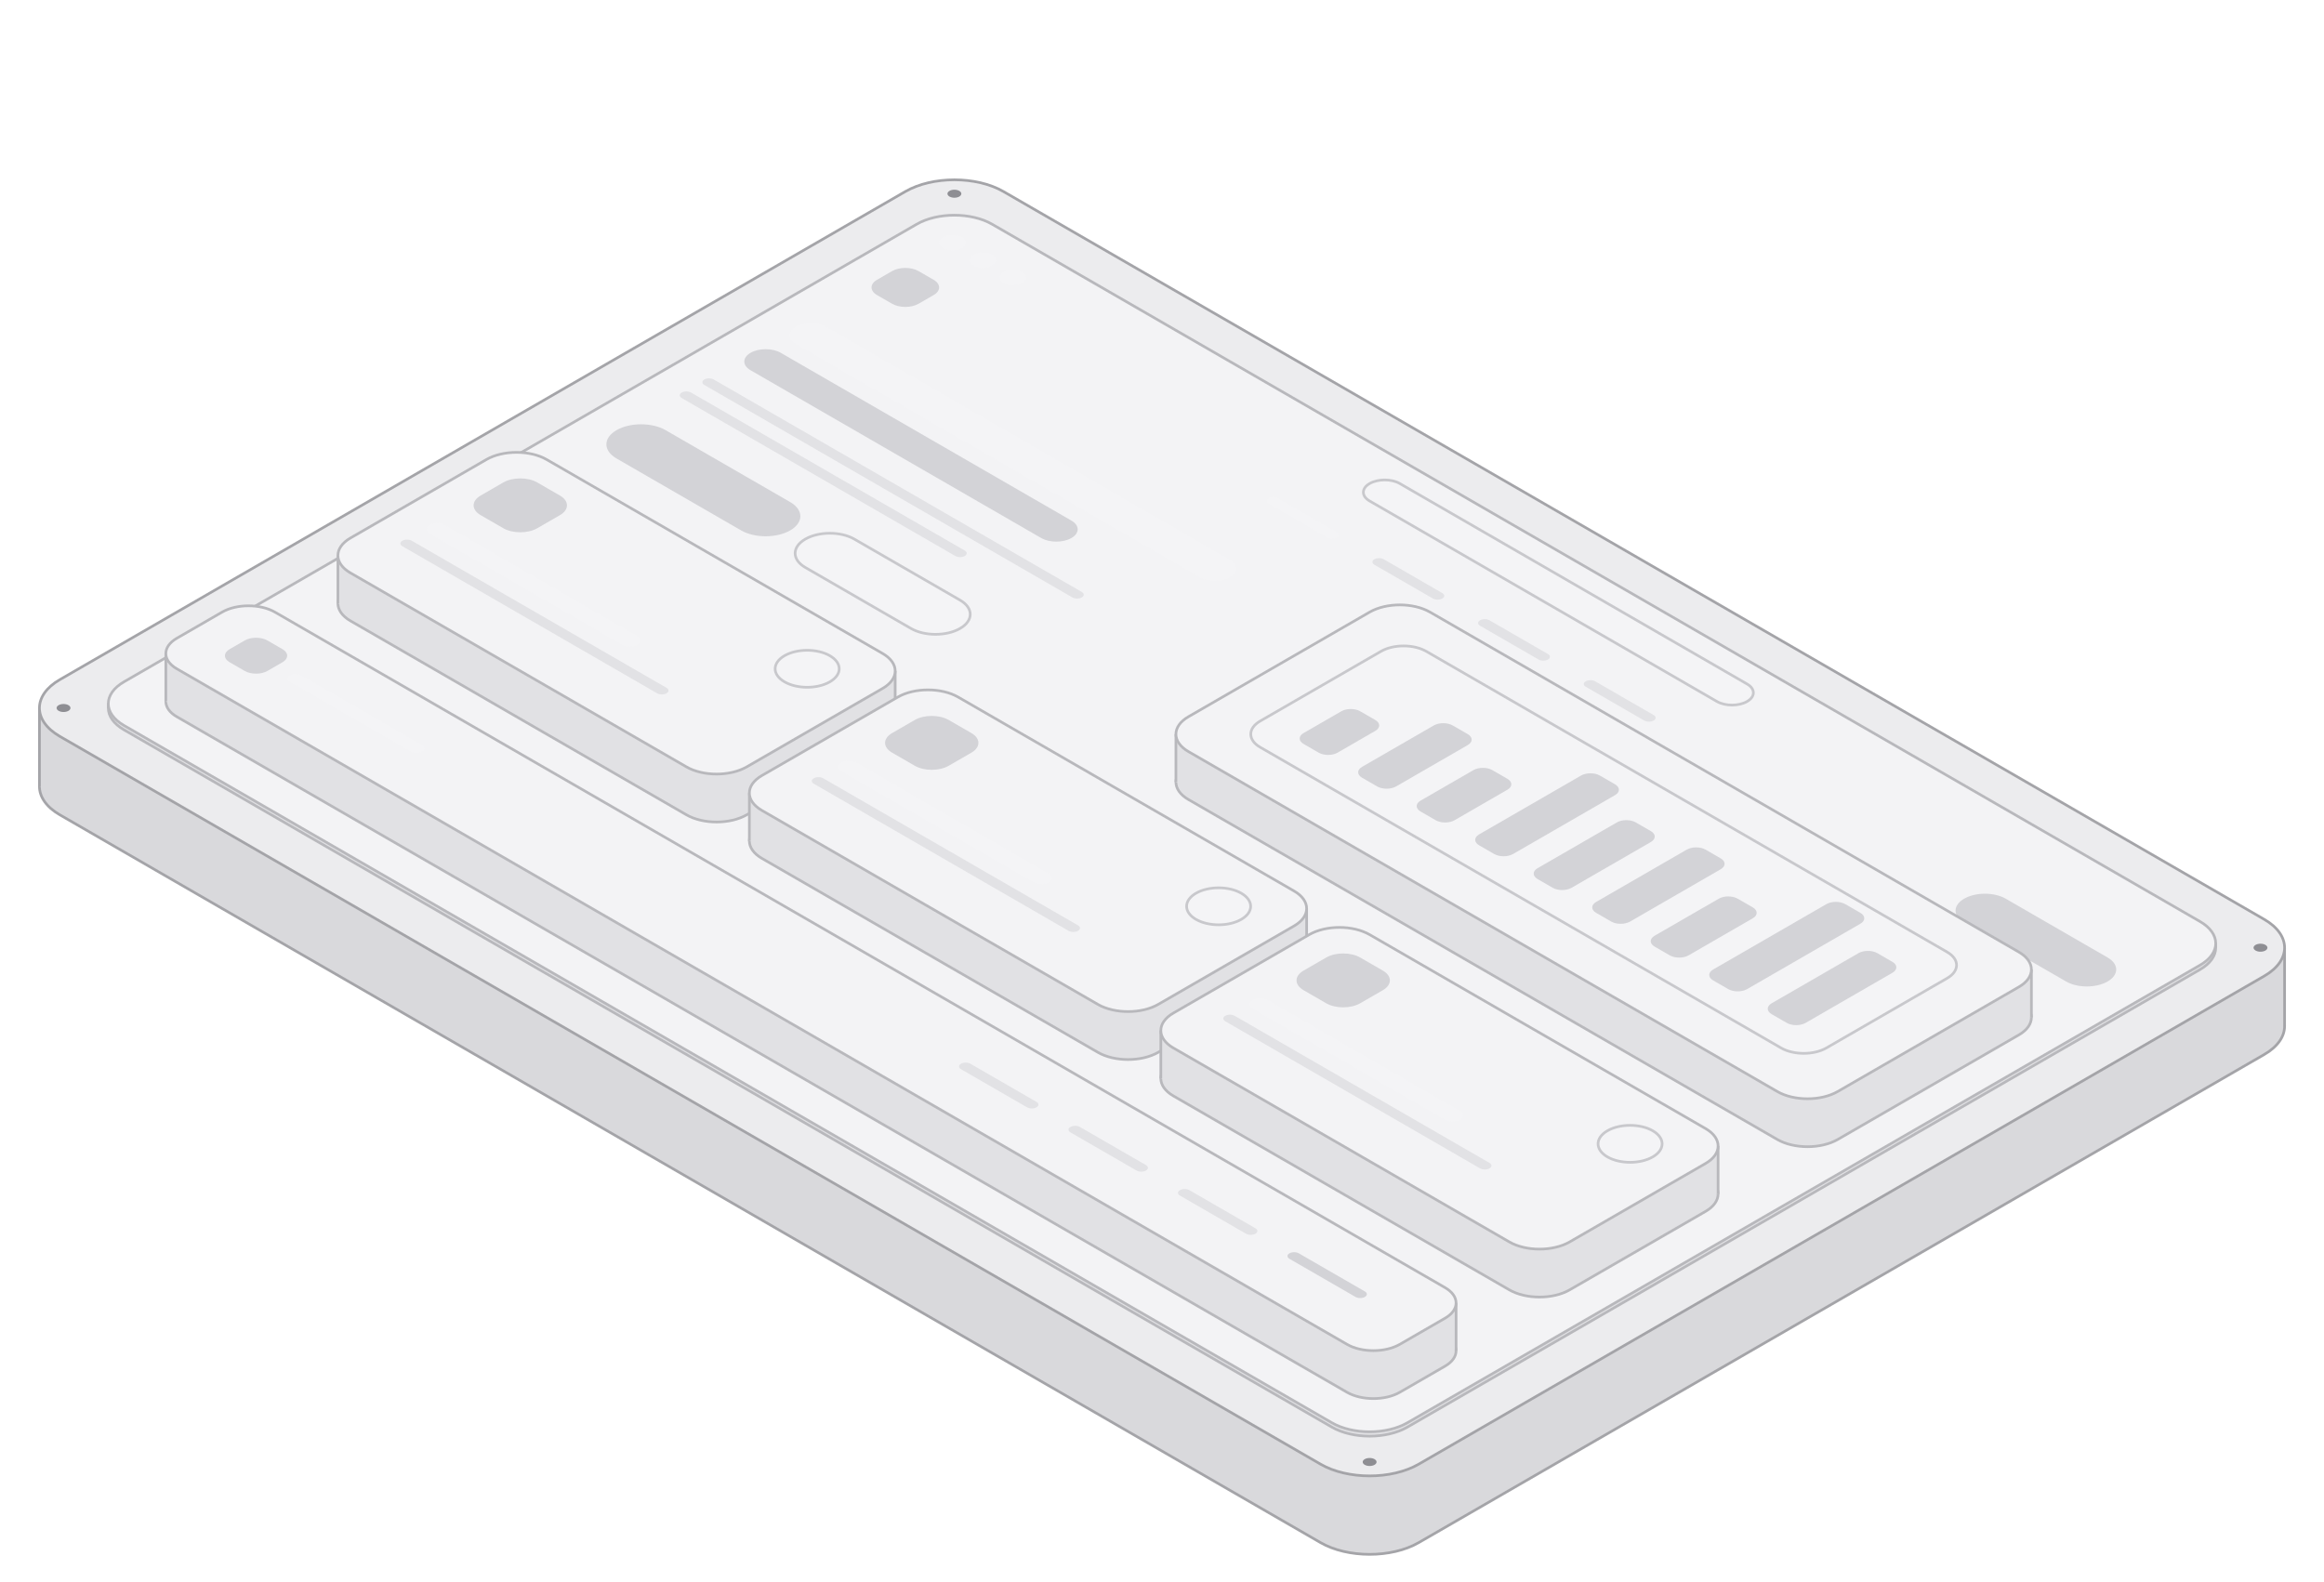
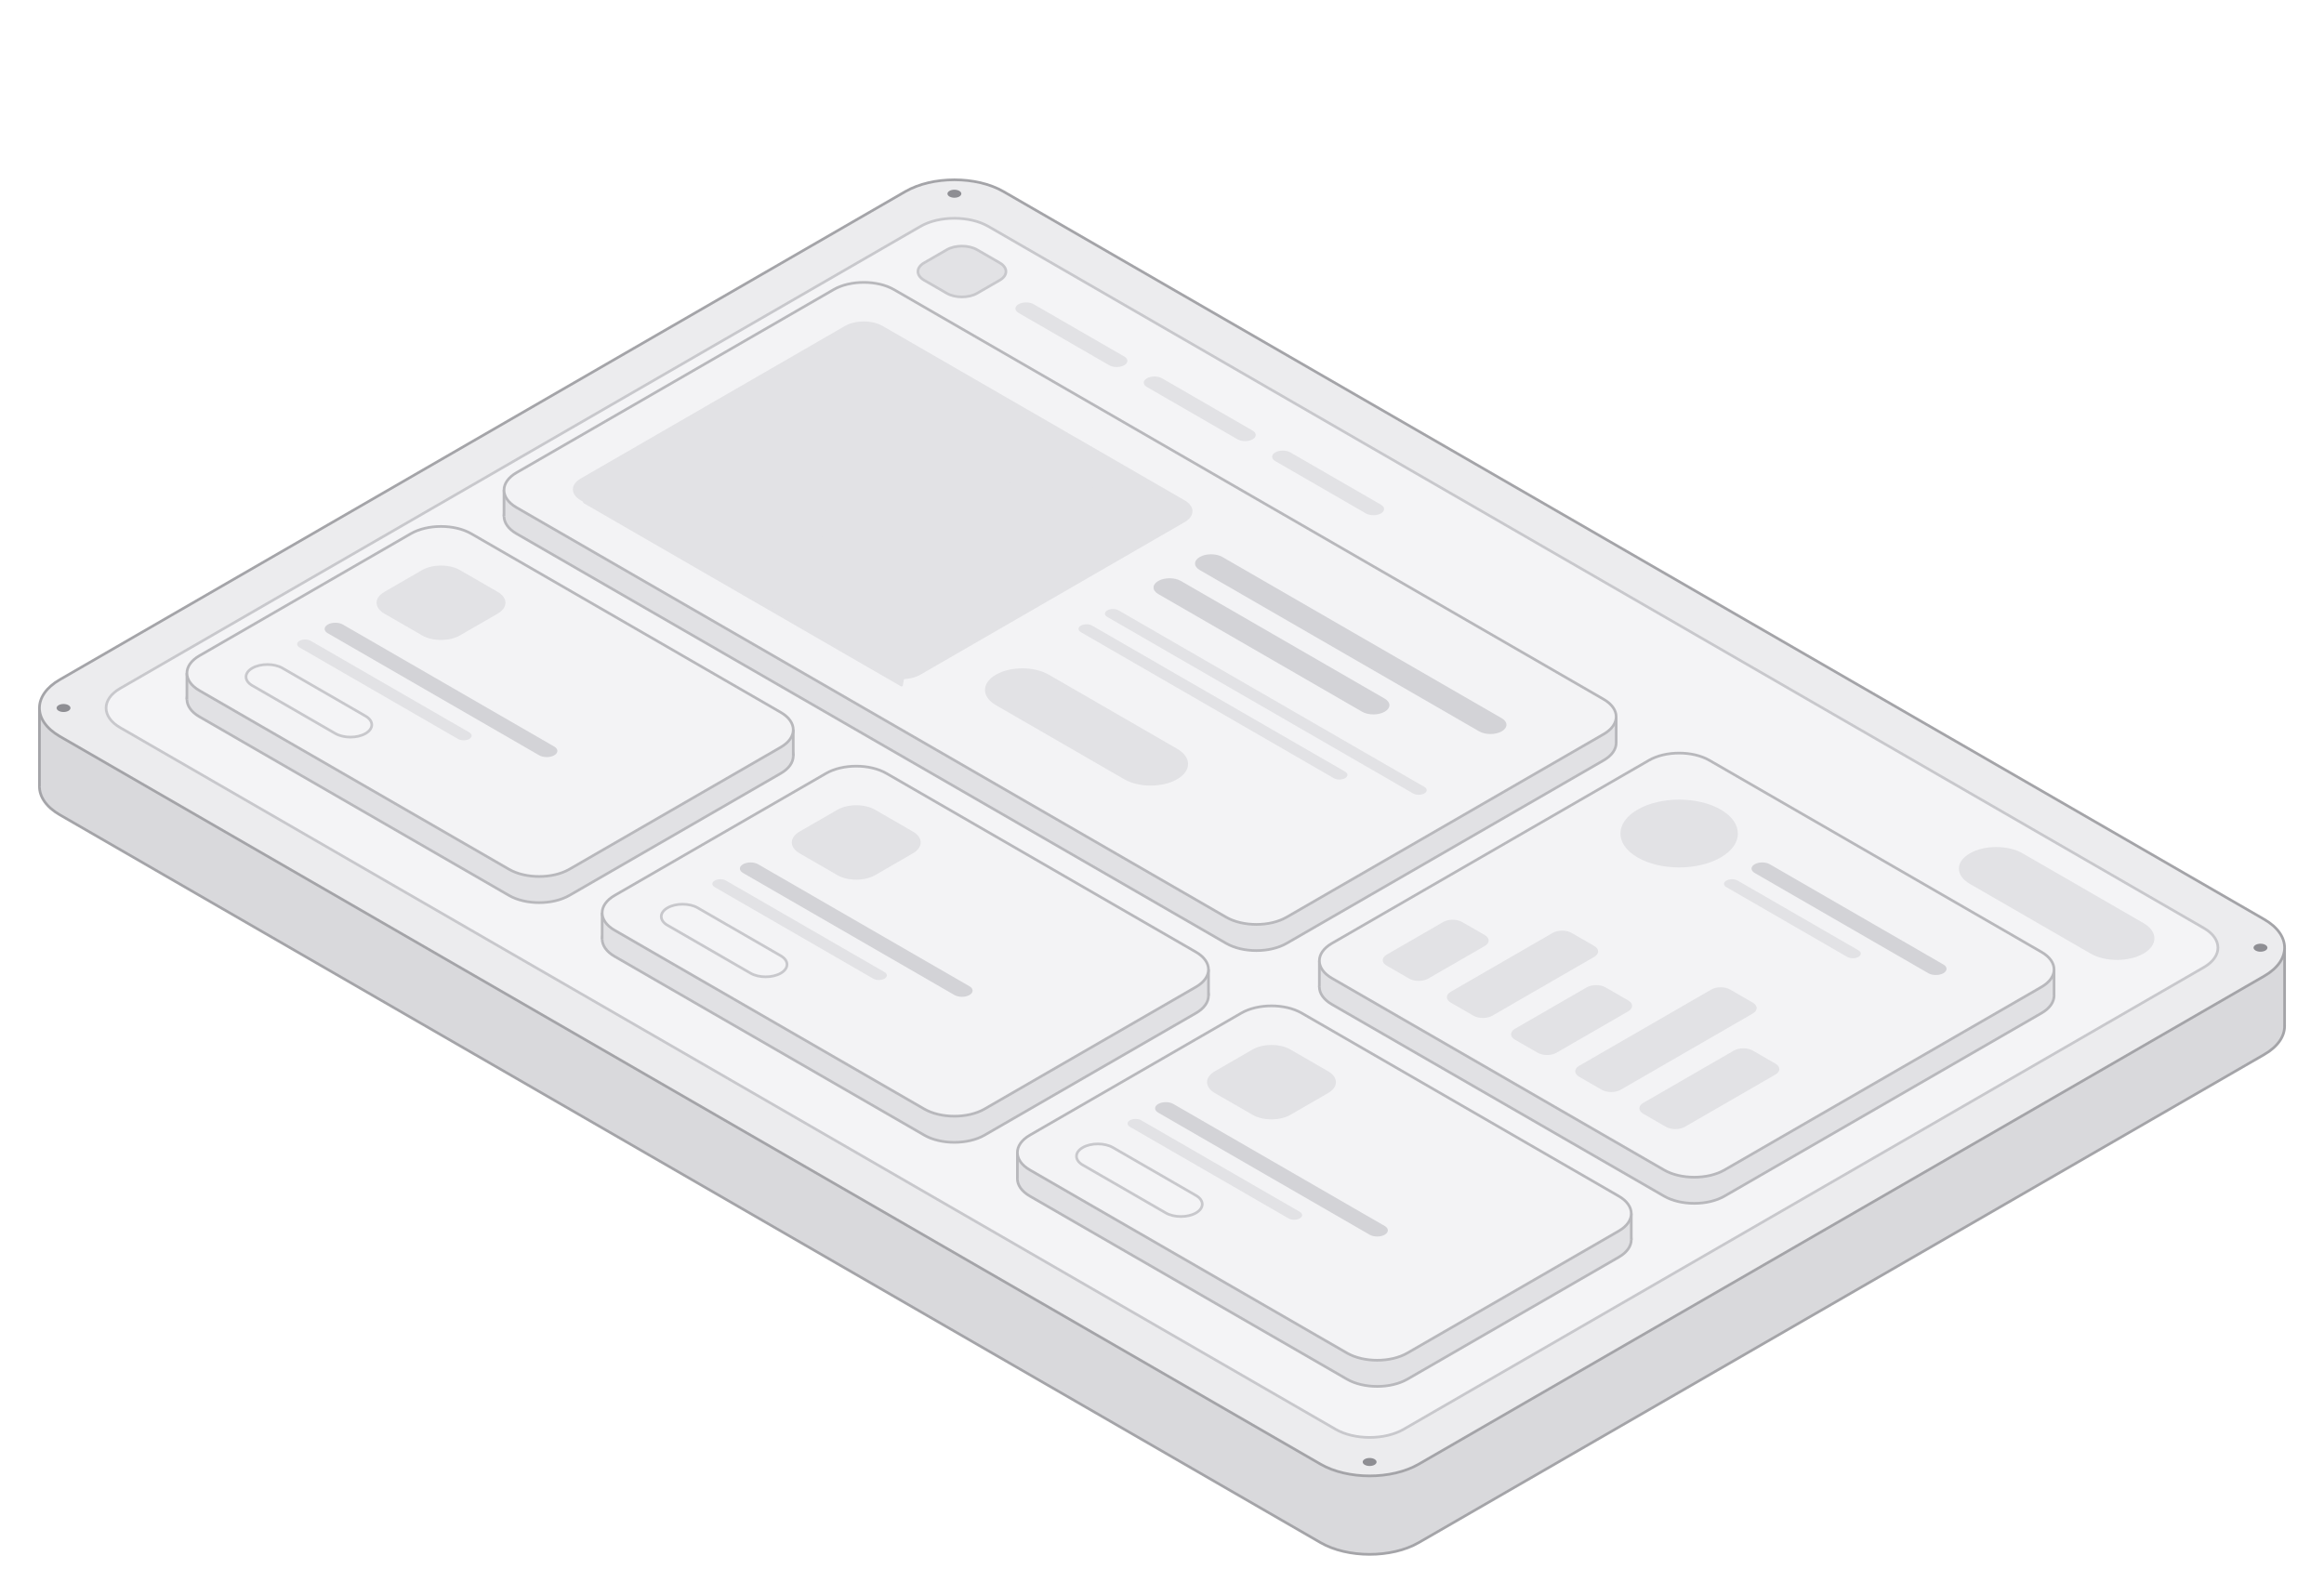
<svg xmlns="http://www.w3.org/2000/svg" viewBox="-435.34 -339.58 870.67 592.61" shape-rendering="geometricPrecision">
-   <style>.l{stroke-width:1px}.l2{stroke-width:1.5px}@media (min-resolution:2dppx){.l{stroke-width:.5px}.l2{stroke-width:1px}}@media (min-resolution:3dppx){.l{stroke-width:.34px}.l2{stroke-width:.67px}}</style>
+   <style>.l{stroke-width:1px}.l2{stroke-width:1.6px}@media (min-resolution:2dppx){.l{stroke-width:.5px}.l2{stroke-width:1px}}@media (min-resolution:3dppx){.l{stroke-width:.34px}.l2{stroke-width:.67px}}</style>
  <g transform="matrix(0.707107,0.408248,-0.707107,0.408248,-77.7817,-249.0315)">
    <rect x="0" y="0" width="720" height="500" rx="26" fill="#d9d9dc" stroke="#a4a4a8" class="l" vector-effect="non-scaling-stroke" />
  </g>
  <path d="M-420.566 -74.301L420.566 15.513L420.566 44.907L-420.566 -44.907Z" fill="#d9d9dc" />
  <path d="M-420.566 -74.301L-420.566 -44.907M420.566 15.513L420.566 44.907" stroke="#a4a4a8" class="l" vector-effect="non-scaling-stroke" />
  <g transform="matrix(0.707107,0.408248,-0.707107,0.408248,-77.7817,-278.4253)">
    <rect x="0" y="0" width="720" height="500" rx="26" fill="#ececee" stroke="#a4a4a8" class="l" vector-effect="non-scaling-stroke" />
  </g>
  <g transform="matrix(0.707107,0.408248,-0.707107,0.408248,-77.7817,-278.4253)">
    <circle cx="14" cy="14" r="2.6" fill="#8e8e93" />
    <circle cx="706" cy="14" r="2.6" fill="#8e8e93" />
    <circle cx="706" cy="486" r="2.6" fill="#8e8e93" />
    <circle cx="14" cy="486" r="2.6" fill="#8e8e93" />
  </g>
  <g transform="matrix(0.707107,0.408248,-0.707107,0.408248,-77.7817,-278.4253)">
-     <rect x="20" y="20" width="680" height="460" rx="20" fill="#e1e1e4" stroke="#b8b8bc" class="l" vector-effect="non-scaling-stroke" />
-   </g>
-   <path d="M-394.767 -75.934L394.767 13.880L394.767 15.513L-394.767 -74.301Z" fill="#e1e1e4" />
-   <path d="M-394.767 -75.934L-394.767 -74.301M394.767 13.880L394.767 15.513" stroke="#b8b8bc" class="l" vector-effect="non-scaling-stroke" />
-   <g transform="matrix(0.707107,0.408248,-0.707107,0.408248,-77.7817,-280.0583)">
-     <rect x="20" y="20" width="680" height="460" rx="20" fill="#f3f3f5" stroke="#b8b8bc" class="l" vector-effect="non-scaling-stroke" />
-   </g>
-   <g transform="matrix(0.707107,0.408248,-0.707107,0.408248,-77.7817,-280.8748)">
-     <rect x="34" y="35" width="10" height="10" rx="5" fill="#f4f4f6" />
-   </g>
-   <g transform="matrix(0.707107,0.408248,-0.707107,0.408248,-77.7817,-280.8748)">
-     <rect x="50" y="35" width="10" height="10" rx="5" fill="#f4f4f6" />
-   </g>
-   <g transform="matrix(0.707107,0.408248,-0.707107,0.408248,-77.7817,-280.8748)">
-     <rect x="66" y="35" width="10" height="10" rx="5" fill="#f4f4f6" />
-   </g>
-   <g transform="matrix(0.707107,0.408248,-0.707107,0.408248,-77.7817,-280.8748)">
-     <rect x="36" y="62" width="22" height="22" rx="7" fill="#d3d3d7" />
-   </g>
-   <g transform="matrix(0.707107,0.408248,-0.707107,0.408248,-77.7817,-280.8748)">
-     <rect x="240" y="71" width="36" height="5" rx="2.5" fill="#f4f4f6" />
-   </g>
-   <g transform="matrix(0.707107,0.408248,-0.707107,0.408248,-77.7817,-280.8748)">
-     <rect x="36" y="202" width="92" height="26" rx="13" fill="#d3d3d7" />
-   </g>
-   <g transform="matrix(0.707107,0.408248,-0.707107,0.408248,-77.7817,-280.8748)">
-     <rect x="36" y="136" width="170" height="16" rx="8.0" fill="#d3d3d7" />
-   </g>
-   <g transform="matrix(0.707107,0.408248,-0.707107,0.408248,-77.7817,-280.8748)">
-     <rect x="36" y="178" width="150" height="5" rx="2.5" fill="#e2e2e5" />
-   </g>
-   <g transform="matrix(0.707107,0.408248,-0.707107,0.408248,-77.7817,-280.8748)">
-     <rect x="36" y="112" width="230" height="16" rx="8.0" fill="#f4f4f6" />
-   </g>
-   <g transform="matrix(0.707107,0.408248,-0.707107,0.408248,-77.7817,-280.8748)">
-     <rect x="36" y="166" width="200" height="5" rx="2.5" fill="#e2e2e5" />
-   </g>
-   <g transform="matrix(0.707107,0.408248,-0.707107,0.408248,-77.7817,-280.8748)">
-     <rect x="296" y="71" width="36" height="5" rx="2.5" fill="#e2e2e5" />
-   </g>
-   <g transform="matrix(0.707107,0.408248,-0.707107,0.408248,-77.7817,-280.8748)">
-     <rect x="136" y="202" width="82" height="26" rx="13" fill="#f4f4f6" stroke="#c8c8cc" class="l" vector-effect="non-scaling-stroke" />
-   </g>
-   <g transform="matrix(0.707107,0.408248,-0.707107,0.408248,-77.7817,-280.8748)">
-     <rect x="352" y="71" width="36" height="5" rx="2.5" fill="#e2e2e5" />
-   </g>
-   <g transform="matrix(0.707107,0.408248,-0.707107,0.408248,-77.7817,-280.8748)">
-     <rect x="260" y="32" width="200" height="16" rx="8" fill="#f4f4f6" stroke="#c8c8cc" class="l" vector-effect="non-scaling-stroke" />
-   </g>
-   <g transform="matrix(0.707107,0.408248,-0.707107,0.408248,-77.7817,-280.8748)">
-     <rect x="408" y="71" width="36" height="5" rx="2.5" fill="#e2e2e5" />
+     <rect x="20" y="20" width="680" height="460" rx="18" fill="#f4f4f6" stroke="#c8c8cc" class="l" vector-effect="non-scaling-stroke" />
  </g>
  <g transform="matrix(0.707107,0.408248,-0.707107,0.408248,-77.7817,-280.0583)">
-     <rect x="36" y="268" width="210" height="104" rx="16" fill="#e1e1e4" stroke="#b8b8bc" class="l" vector-effect="non-scaling-stroke" />
+     <rect x="40" y="312" width="196" height="144" rx="16" fill="#e1e1e4" stroke="#b8b8bc" class="l" vector-effect="non-scaling-stroke" />
  </g>
-   <path d="M-308.742 -131.456L-99.966 -88.182L-99.966 -70.219L-308.742 -113.493Z" fill="#e1e1e4" />
-   <path d="M-308.742 -131.456L-308.742 -113.493M-99.966 -88.182L-99.966 -70.219" stroke="#b8b8bc" class="l" vector-effect="non-scaling-stroke" />
-   <g transform="matrix(0.707107,0.408248,-0.707107,0.408248,-77.7817,-298.0213)">
-     <rect x="36" y="268" width="210" height="104" rx="16" fill="#f3f3f5" stroke="#b8b8bc" class="l" vector-effect="non-scaling-stroke" />
-   </g>
-   <g transform="matrix(0.707107,0.408248,-0.707107,0.408248,-77.7817,-280.8748)">
-     <rect x="608" y="62" width="76" height="22" rx="11" fill="#d3d3d7" />
+   <path d="M-365.311 -87.365L-138.149 -66.136L-138.149 -56.338L-365.311 -77.567Z" fill="#e1e1e4" />
+   <path d="M-365.311 -87.365L-365.311 -77.567M-138.149 -66.136L-138.149 -56.338" stroke="#b8b8bc" class="l" vector-effect="non-scaling-stroke" />
+   <g transform="matrix(0.707107,0.408248,-0.707107,0.408248,-77.7817,-289.8563)">
+     <rect x="40" y="312" width="196" height="144" rx="16" fill="#f3f3f5" stroke="#b8b8bc" class="l" vector-effect="non-scaling-stroke" />
  </g>
  <g transform="matrix(0.707107,0.408248,-0.707107,0.408248,-77.7817,-280.0583)">
-     <rect x="254" y="268" width="210" height="104" rx="16" fill="#e1e1e4" stroke="#b8b8bc" class="l" vector-effect="non-scaling-stroke" />
+     <rect x="40" y="88" width="408" height="200" rx="16" fill="#e1e1e4" stroke="#b8b8bc" class="l" vector-effect="non-scaling-stroke" />
  </g>
-   <path d="M-154.593 -42.458L54.184 0.816L54.184 18.779L-154.593 -24.495Z" fill="#e1e1e4" />
-   <path d="M-154.593 -42.458L-154.593 -24.495M54.184 0.816L54.184 18.779" stroke="#b8b8bc" class="l" vector-effect="non-scaling-stroke" />
-   <g transform="matrix(0.707107,0.408248,-0.707107,0.408248,-77.7817,-298.0213)">
-     <rect x="254" y="268" width="210" height="104" rx="16" fill="#f3f3f5" stroke="#b8b8bc" class="l" vector-effect="non-scaling-stroke" />
+   <path d="M-246.517 -155.951L170.149 -71.035L170.149 -61.237L-246.517 -146.153Z" fill="#e1e1e4" />
+   <path d="M-246.517 -155.951L-246.517 -146.153M170.149 -71.035L170.149 -61.237" stroke="#b8b8bc" class="l" vector-effect="non-scaling-stroke" />
+   <g transform="matrix(0.707107,0.408248,-0.707107,0.408248,-77.7817,-289.8563)">
+     <rect x="40" y="88" width="408" height="200" rx="16" fill="#f3f3f5" stroke="#b8b8bc" class="l" vector-effect="non-scaling-stroke" />
  </g>
  <g transform="matrix(0.707107,0.408248,-0.707107,0.408248,-77.7817,-280.0583)">
-     <rect x="340" y="104" width="344" height="128" rx="16" fill="#e1e1e4" stroke="#b8b8bc" class="l" vector-effect="non-scaling-stroke" />
+     <rect x="260" y="312" width="196" height="144" rx="16" fill="#e1e1e4" stroke="#b8b8bc" class="l" vector-effect="non-scaling-stroke" />
  </g>
-   <path d="M5.213 -64.503L325.713 23.678L325.713 41.641L5.213 -46.540Z" fill="#e1e1e4" />
-   <path d="M5.213 -64.503L5.213 -46.540M325.713 23.678L325.713 41.641" stroke="#b8b8bc" class="l" vector-effect="non-scaling-stroke" />
-   <g transform="matrix(0.707107,0.408248,-0.707107,0.408248,-77.7817,-298.0213)">
-     <rect x="340" y="104" width="344" height="128" rx="16" fill="#f3f3f5" stroke="#b8b8bc" class="l" vector-effect="non-scaling-stroke" />
+   <path d="M-209.747 2.449L17.414 23.678L17.414 33.476L-209.747 12.247Z" fill="#e1e1e4" />
+   <path d="M-209.747 2.449L-209.747 12.247M17.414 23.678L17.414 33.476" stroke="#b8b8bc" class="l" vector-effect="non-scaling-stroke" />
+   <g transform="matrix(0.707107,0.408248,-0.707107,0.408248,-77.7817,-289.8563)">
+     <rect x="260" y="312" width="196" height="144" rx="16" fill="#f3f3f5" stroke="#b8b8bc" class="l" vector-effect="non-scaling-stroke" />
  </g>
  <g transform="matrix(0.707107,0.408248,-0.707107,0.408248,-77.7817,-280.0583)">
-     <rect x="472" y="268" width="210" height="104" rx="16" fill="#e1e1e4" stroke="#b8b8bc" class="l" vector-effect="non-scaling-stroke" />
+     <rect x="472" y="88" width="208" height="200" rx="16" fill="#e1e1e4" stroke="#b8b8bc" class="l" vector-effect="non-scaling-stroke" />
  </g>
-   <path d="M-0.444 46.540L208.333 89.815L208.333 107.778L-0.444 64.503Z" fill="#e1e1e4" />
-   <path d="M-0.444 46.540L-0.444 64.503M208.333 89.815L208.333 107.778" stroke="#b8b8bc" class="l" vector-effect="non-scaling-stroke" />
-   <g transform="matrix(0.707107,0.408248,-0.707107,0.408248,-77.7817,-298.0213)">
-     <rect x="472" y="268" width="210" height="104" rx="16" fill="#f3f3f5" stroke="#b8b8bc" class="l" vector-effect="non-scaling-stroke" />
+   <path d="M58.953 20.412L334.198 23.678L334.198 33.476L58.953 30.210Z" fill="#e1e1e4" />
+   <path d="M58.953 20.412L58.953 30.210M334.198 23.678L334.198 33.476" stroke="#b8b8bc" class="l" vector-effect="non-scaling-stroke" />
+   <g transform="matrix(0.707107,0.408248,-0.707107,0.408248,-77.7817,-289.8563)">
+     <rect x="472" y="88" width="208" height="200" rx="16" fill="#f3f3f5" stroke="#b8b8bc" class="l" vector-effect="non-scaling-stroke" />
  </g>
  <g transform="matrix(0.707107,0.408248,-0.707107,0.408248,-77.7817,-280.0583)">
-     <rect x="36" y="410" width="648" height="52" rx="14" fill="#e1e1e4" stroke="#b8b8bc" class="l" vector-effect="non-scaling-stroke" />
+     <rect x="480" y="312" width="200" height="144" rx="16" fill="#e1e1e4" stroke="#b8b8bc" class="l" vector-effect="non-scaling-stroke" />
  </g>
-   <path d="M-373.210 -94.714L110.167 148.602L110.167 166.565L-373.210 -76.751Z" fill="#e1e1e4" />
-   <path d="M-373.210 -94.714L-373.210 -76.751M110.167 148.602L110.167 166.565" stroke="#b8b8bc" class="l" vector-effect="non-scaling-stroke" />
-   <g transform="matrix(0.707107,0.408248,-0.707107,0.408248,-77.7817,-298.0213)">
-     <rect x="36" y="410" width="648" height="52" rx="14" fill="#f3f3f5" stroke="#b8b8bc" class="l" vector-effect="non-scaling-stroke" />
+   <path d="M-54.184 92.264L175.806 115.126L175.806 124.924L-54.184 102.062Z" fill="#e1e1e4" />
+   <path d="M-54.184 92.264L-54.184 102.062M175.806 115.126L175.806 124.924" stroke="#b8b8bc" class="l" vector-effect="non-scaling-stroke" />
+   <g transform="matrix(0.707107,0.408248,-0.707107,0.408248,-77.7817,-289.8563)">
+     <rect x="480" y="312" width="200" height="144" rx="16" fill="#f3f3f5" stroke="#b8b8bc" class="l" vector-effect="non-scaling-stroke" />
  </g>
-   <g transform="matrix(0.707107,0.408248,-0.707107,0.408248,-77.7817,-298.8377)">
-     <rect x="52" y="282" width="30" height="30" rx="9" fill="#d3d3d7" />
+   <g transform="matrix(0.707107,0.408248,-0.707107,0.408248,-77.7817,-280.3033)">
+     <rect x="40" y="36" width="28" height="28" rx="8" fill="#e2e2e5" stroke="#c8c8cc" class="l" vector-effect="non-scaling-stroke" />
  </g>
-   <g transform="matrix(0.707107,0.408248,-0.707107,0.408248,-77.7817,-298.8377)">
-     <rect x="52" y="326" width="110" height="8" rx="4.0" fill="#f4f4f6" />
+   <g transform="matrix(0.707107,0.408248,-0.707107,0.408248,-77.7817,-280.3033)">
+     <rect x="84" y="46" width="56" height="8" rx="4.0" fill="#e2e2e5" />
  </g>
-   <g transform="matrix(0.707107,0.408248,-0.707107,0.408248,-77.7817,-298.8377)">
-     <rect x="56" y="426" width="20" height="20" rx="6" fill="#d3d3d7" />
+   <g transform="matrix(0.707107,0.408248,-0.707107,0.408248,-77.7817,-280.3033)">
+     <rect x="152" y="46" width="56" height="8" rx="4.0" fill="#e2e2e5" />
  </g>
-   <g transform="matrix(0.707107,0.408248,-0.707107,0.408248,-77.7817,-298.8377)">
-     <rect x="206" y="284" width="24" height="24" rx="12" fill="#f4f4f6" stroke="#c8c8cc" class="l" vector-effect="non-scaling-stroke" />
+   <g transform="matrix(0.707107,0.408248,-0.707107,0.408248,-77.7817,-280.3033)">
+     <rect x="220" y="46" width="56" height="8" rx="4.0" fill="#e2e2e5" />
  </g>
-   <g transform="matrix(0.707107,0.408248,-0.707107,0.408248,-77.7817,-298.8377)">
-     <rect x="52" y="342" width="140" height="5" rx="2.5" fill="#e2e2e5" />
+   <g transform="matrix(0.707107,0.408248,-0.707107,0.408248,-77.7817,-280.3033)">
+     <rect x="588" y="36" width="92" height="28" rx="14" fill="#e2e2e5" />
  </g>
-   <g transform="matrix(0.707107,0.408248,-0.707107,0.408248,-77.7817,-298.8377)">
-     <rect x="84" y="433" width="70" height="6" rx="3.0" fill="#f4f4f6" />
+   <g transform="matrix(0.707107,0.408248,-0.707107,0.408248,-77.7817,-290.1012)">
+     <rect x="60" y="332" width="40" height="40" rx="10" fill="#e2e2e5" />
  </g>
-   <g transform="matrix(0.707107,0.408248,-0.707107,0.408248,-77.7817,-298.8377)">
-     <rect x="270" y="282" width="30" height="30" rx="9" fill="#d3d3d7" />
+   <g transform="matrix(0.707107,0.408248,-0.707107,0.408248,-77.7817,-290.1012)">
+     <rect x="60" y="108" width="180" height="160" rx="10" fill="#e2e2e5" />
  </g>
-   <g transform="matrix(0.707107,0.408248,-0.707107,0.408248,-77.7817,-298.8377)">
-     <rect x="270" y="326" width="110" height="8" rx="4.0" fill="#f4f4f6" />
+   <g transform="matrix(0.707107,0.408248,-0.707107,0.408248,-77.7817,-290.1012)">
+     <rect x="260" y="146" width="120" height="12" rx="6.0" fill="#d3d3d7" />
  </g>
-   <g transform="matrix(0.707107,0.408248,-0.707107,0.408248,-77.7817,-298.8377)">
-     <rect x="424" y="284" width="24" height="24" rx="12" fill="#f4f4f6" stroke="#c8c8cc" class="l" vector-effect="non-scaling-stroke" />
+   <g transform="matrix(0.707107,0.408248,-0.707107,0.408248,-77.7817,-290.1012)">
+     <rect x="260" y="124" width="160" height="12" rx="6.0" fill="#d3d3d7" />
  </g>
-   <g transform="matrix(0.707107,0.408248,-0.707107,0.408248,-77.7817,-298.8377)">
-     <rect x="270" y="342" width="140" height="5" rx="2.5" fill="#e2e2e5" />
+   <g transform="matrix(0.707107,0.408248,-0.707107,0.408248,-77.7817,-290.1012)">
+     <rect x="60" y="404" width="90" height="6" rx="3.0" fill="#e2e2e5" />
  </g>
-   <g transform="matrix(0.707107,0.408248,-0.707107,0.408248,-77.7817,-298.8377)">
-     <rect x="488" y="282" width="30" height="30" rx="9" fill="#d3d3d7" />
+   <g transform="matrix(0.707107,0.408248,-0.707107,0.408248,-77.7817,-290.1012)">
+     <rect x="60" y="424" width="60" height="16" rx="8" fill="#f4f4f6" stroke="#c8c8cc" class="l" vector-effect="non-scaling-stroke" />
  </g>
-   <g transform="matrix(0.707107,0.408248,-0.707107,0.408248,-77.7817,-298.8377)">
-     <rect x="362" y="124" width="300" height="88" rx="12" fill="#f4f4f6" stroke="#c8c8cc" class="l" vector-effect="non-scaling-stroke" />
+   <g transform="matrix(0.707107,0.408248,-0.707107,0.408248,-77.7817,-290.1012)">
+     <rect x="60" y="388" width="120" height="8" rx="4.0" fill="#d3d3d7" />
  </g>
-   <g transform="matrix(0.707107,0.408248,-0.707107,0.408248,-77.7817,-298.8377)">
-     <rect x="440" y="434" width="40" height="5" rx="2.5" fill="#e2e2e5" />
+   <g transform="matrix(0.707107,0.408248,-0.707107,0.408248,-77.7817,-290.1012)">
+     <rect x="260" y="190" width="140" height="6" rx="3.0" fill="#e2e2e5" />
  </g>
-   <g transform="matrix(0.707107,0.408248,-0.707107,0.408248,-77.7817,-298.8377)">
-     <rect x="488" y="326" width="110" height="8" rx="4.0" fill="#f4f4f6" />
+   <g transform="matrix(0.707107,0.408248,-0.707107,0.408248,-77.7817,-290.1012)">
+     <rect x="260" y="224" width="96" height="28" rx="14" fill="#e2e2e5" />
  </g>
-   <g transform="matrix(0.707107,0.408248,-0.707107,0.408248,-77.7817,-298.8377)">
-     <rect x="642" y="284" width="24" height="24" rx="12" fill="#f4f4f6" stroke="#c8c8cc" class="l" vector-effect="non-scaling-stroke" />
+   <g transform="matrix(0.707107,0.408248,-0.707107,0.408248,-77.7817,-290.1012)">
+     <rect x="260" y="176" width="168" height="6" rx="3.0" fill="#e2e2e5" />
  </g>
-   <g transform="matrix(0.707107,0.408248,-0.707107,0.408248,-77.7817,-298.8377)">
-     <rect x="488" y="342" width="140" height="5" rx="2.5" fill="#e2e2e5" />
+   <g transform="matrix(0.707107,0.408248,-0.707107,0.408248,-77.7817,-290.1012)">
+     <rect x="280" y="332" width="40" height="40" rx="10" fill="#e2e2e5" />
  </g>
-   <g transform="matrix(0.707107,0.408248,-0.707107,0.408248,-77.7817,-298.8377)">
-     <rect x="498" y="434" width="40" height="5" rx="2.5" fill="#e2e2e5" />
+   <g transform="matrix(0.707107,0.408248,-0.707107,0.408248,-77.7817,-290.1012)">
+     <rect x="548" y="136" width="70" height="6" rx="3.0" fill="#e2e2e5" />
  </g>
-   <g transform="matrix(0.707107,0.408248,-0.707107,0.408248,-77.7817,-298.8377)">
-     <rect x="556" y="434" width="40" height="5" rx="2.5" fill="#e2e2e5" />
+   <g transform="matrix(0.707107,0.408248,-0.707107,0.408248,-77.7817,-290.1012)">
+     <rect x="548" y="120" width="100" height="8" rx="4.0" fill="#d3d3d7" />
  </g>
-   <g transform="matrix(0.707107,0.408248,-0.707107,0.408248,-77.7817,-298.8377)">
-     <rect x="614" y="434" width="40" height="5" rx="2.5" fill="#d3d3d7" />
+   <g transform="matrix(0.707107,0.408248,-0.707107,0.408248,-77.7817,-290.1012)">
+     <rect x="280" y="404" width="90" height="6" rx="3.0" fill="#e2e2e5" />
  </g>
-   <g transform="matrix(0.707107,0.408248,-0.707107,0.408248,-77.7817,-299.6542)">
-     <rect x="380" y="170" width="18" height="30" rx="5" fill="#d3d3d7" />
+   <g transform="matrix(0.707107,0.408248,-0.707107,0.408248,-77.7817,-290.1012)">
+     <rect x="280" y="424" width="60" height="16" rx="8" fill="#f4f4f6" stroke="#c8c8cc" class="l" vector-effect="non-scaling-stroke" />
  </g>
-   <g transform="matrix(0.707107,0.408248,-0.707107,0.408248,-77.7817,-299.6542)">
-     <rect x="411" y="152" width="18" height="48" rx="5" fill="#d3d3d7" />
+   <g transform="matrix(0.707107,0.408248,-0.707107,0.408248,-77.7817,-290.1012)">
+     <rect x="492" y="228" width="22" height="40" rx="5" fill="#e2e2e5" />
  </g>
-   <g transform="matrix(0.707107,0.408248,-0.707107,0.408248,-77.7817,-299.6542)">
-     <rect x="442" y="162" width="18" height="38" rx="5" fill="#d3d3d7" />
+   <g transform="matrix(0.707107,0.408248,-0.707107,0.408248,-77.7817,-290.1012)">
+     <rect x="280" y="388" width="120" height="8" rx="4.0" fill="#d3d3d7" />
  </g>
-   <g transform="matrix(0.707107,0.408248,-0.707107,0.408248,-77.7817,-299.6542)">
-     <rect x="473" y="136" width="18" height="64" rx="5" fill="#d3d3d7" />
+   <g transform="matrix(0.707107,0.408248,-0.707107,0.408248,-77.7817,-290.1012)">
+     <rect x="526" y="204" width="22" height="64" rx="5" fill="#e2e2e5" />
  </g>
-   <g transform="matrix(0.707107,0.408248,-0.707107,0.408248,-77.7817,-299.6542)">
-     <rect x="504" y="148" width="18" height="52" rx="5" fill="#d3d3d7" />
+   <g transform="matrix(0.707107,0.408248,-0.707107,0.408248,-77.7817,-290.1012)">
+     <rect x="560" y="220" width="22" height="48" rx="5" fill="#e2e2e5" />
  </g>
-   <g transform="matrix(0.707107,0.408248,-0.707107,0.408248,-77.7817,-299.6542)">
-     <rect x="535" y="142" width="18" height="58" rx="5" fill="#d3d3d7" />
+   <g transform="matrix(0.707107,0.408248,-0.707107,0.408248,-77.7817,-290.1012)">
+     <rect x="594" y="188" width="22" height="80" rx="5" fill="#e2e2e5" />
  </g>
-   <g transform="matrix(0.707107,0.408248,-0.707107,0.408248,-77.7817,-299.6542)">
-     <rect x="566" y="156" width="18" height="44" rx="5" fill="#d3d3d7" />
+   <g transform="matrix(0.707107,0.408248,-0.707107,0.408248,-77.7817,-290.1012)">
+     <rect x="500" y="332" width="40" height="40" rx="10" fill="#e2e2e5" />
  </g>
-   <g transform="matrix(0.707107,0.408248,-0.707107,0.408248,-77.7817,-299.6542)">
-     <rect x="597" y="130" width="18" height="70" rx="5" fill="#d3d3d7" />
+   <g transform="matrix(0.707107,0.408248,-0.707107,0.408248,-77.7817,-290.1012)">
+     <rect x="628" y="210" width="22" height="58" rx="5" fill="#e2e2e5" />
  </g>
-   <g transform="matrix(0.707107,0.408248,-0.707107,0.408248,-77.7817,-299.6542)">
-     <rect x="628" y="144" width="18" height="56" rx="5" fill="#d3d3d7" />
+   <g transform="matrix(0.707107,0.408248,-0.707107,0.408248,-77.7817,-290.1012)">
+     <rect x="500" y="404" width="90" height="6" rx="3.0" fill="#e2e2e5" />
+   </g>
+   <g transform="matrix(0.707107,0.408248,-0.707107,0.408248,-77.7817,-290.1012)">
+     <rect x="500" y="424" width="60" height="16" rx="8" fill="#f4f4f6" stroke="#c8c8cc" class="l" vector-effect="non-scaling-stroke" />
+   </g>
+   <g transform="matrix(0.707107,0.408248,-0.707107,0.408248,-77.7817,-290.1012)">
+     <rect x="500" y="388" width="120" height="8" rx="4.0" fill="#d3d3d7" />
+   </g>
+   <g transform="matrix(0.707107,0.408248,-0.707107,0.408248,-77.7817,-290.1829)">
+     <circle cx="196" cy="146" r="20" fill="#e2e2e5" />
+   </g>
+   <g transform="matrix(0.707107,0.408248,-0.707107,0.408248,-77.7817,-290.2645)">
+     <path d="M72 268L128 196L170 240L196 214L240 268Z" fill="#e2e2e5" stroke="#e2e2e5" class="l" stroke-linejoin="round" stroke-linecap="round" vector-effect="non-scaling-stroke" />
+   </g>
+   <g transform="matrix(0.707107,0.408248,-0.707107,0.408248,-77.7817,-290.1829)">
+     <circle cx="514" cy="130" r="22" fill="#e2e2e5" />
  </g>
</svg>
